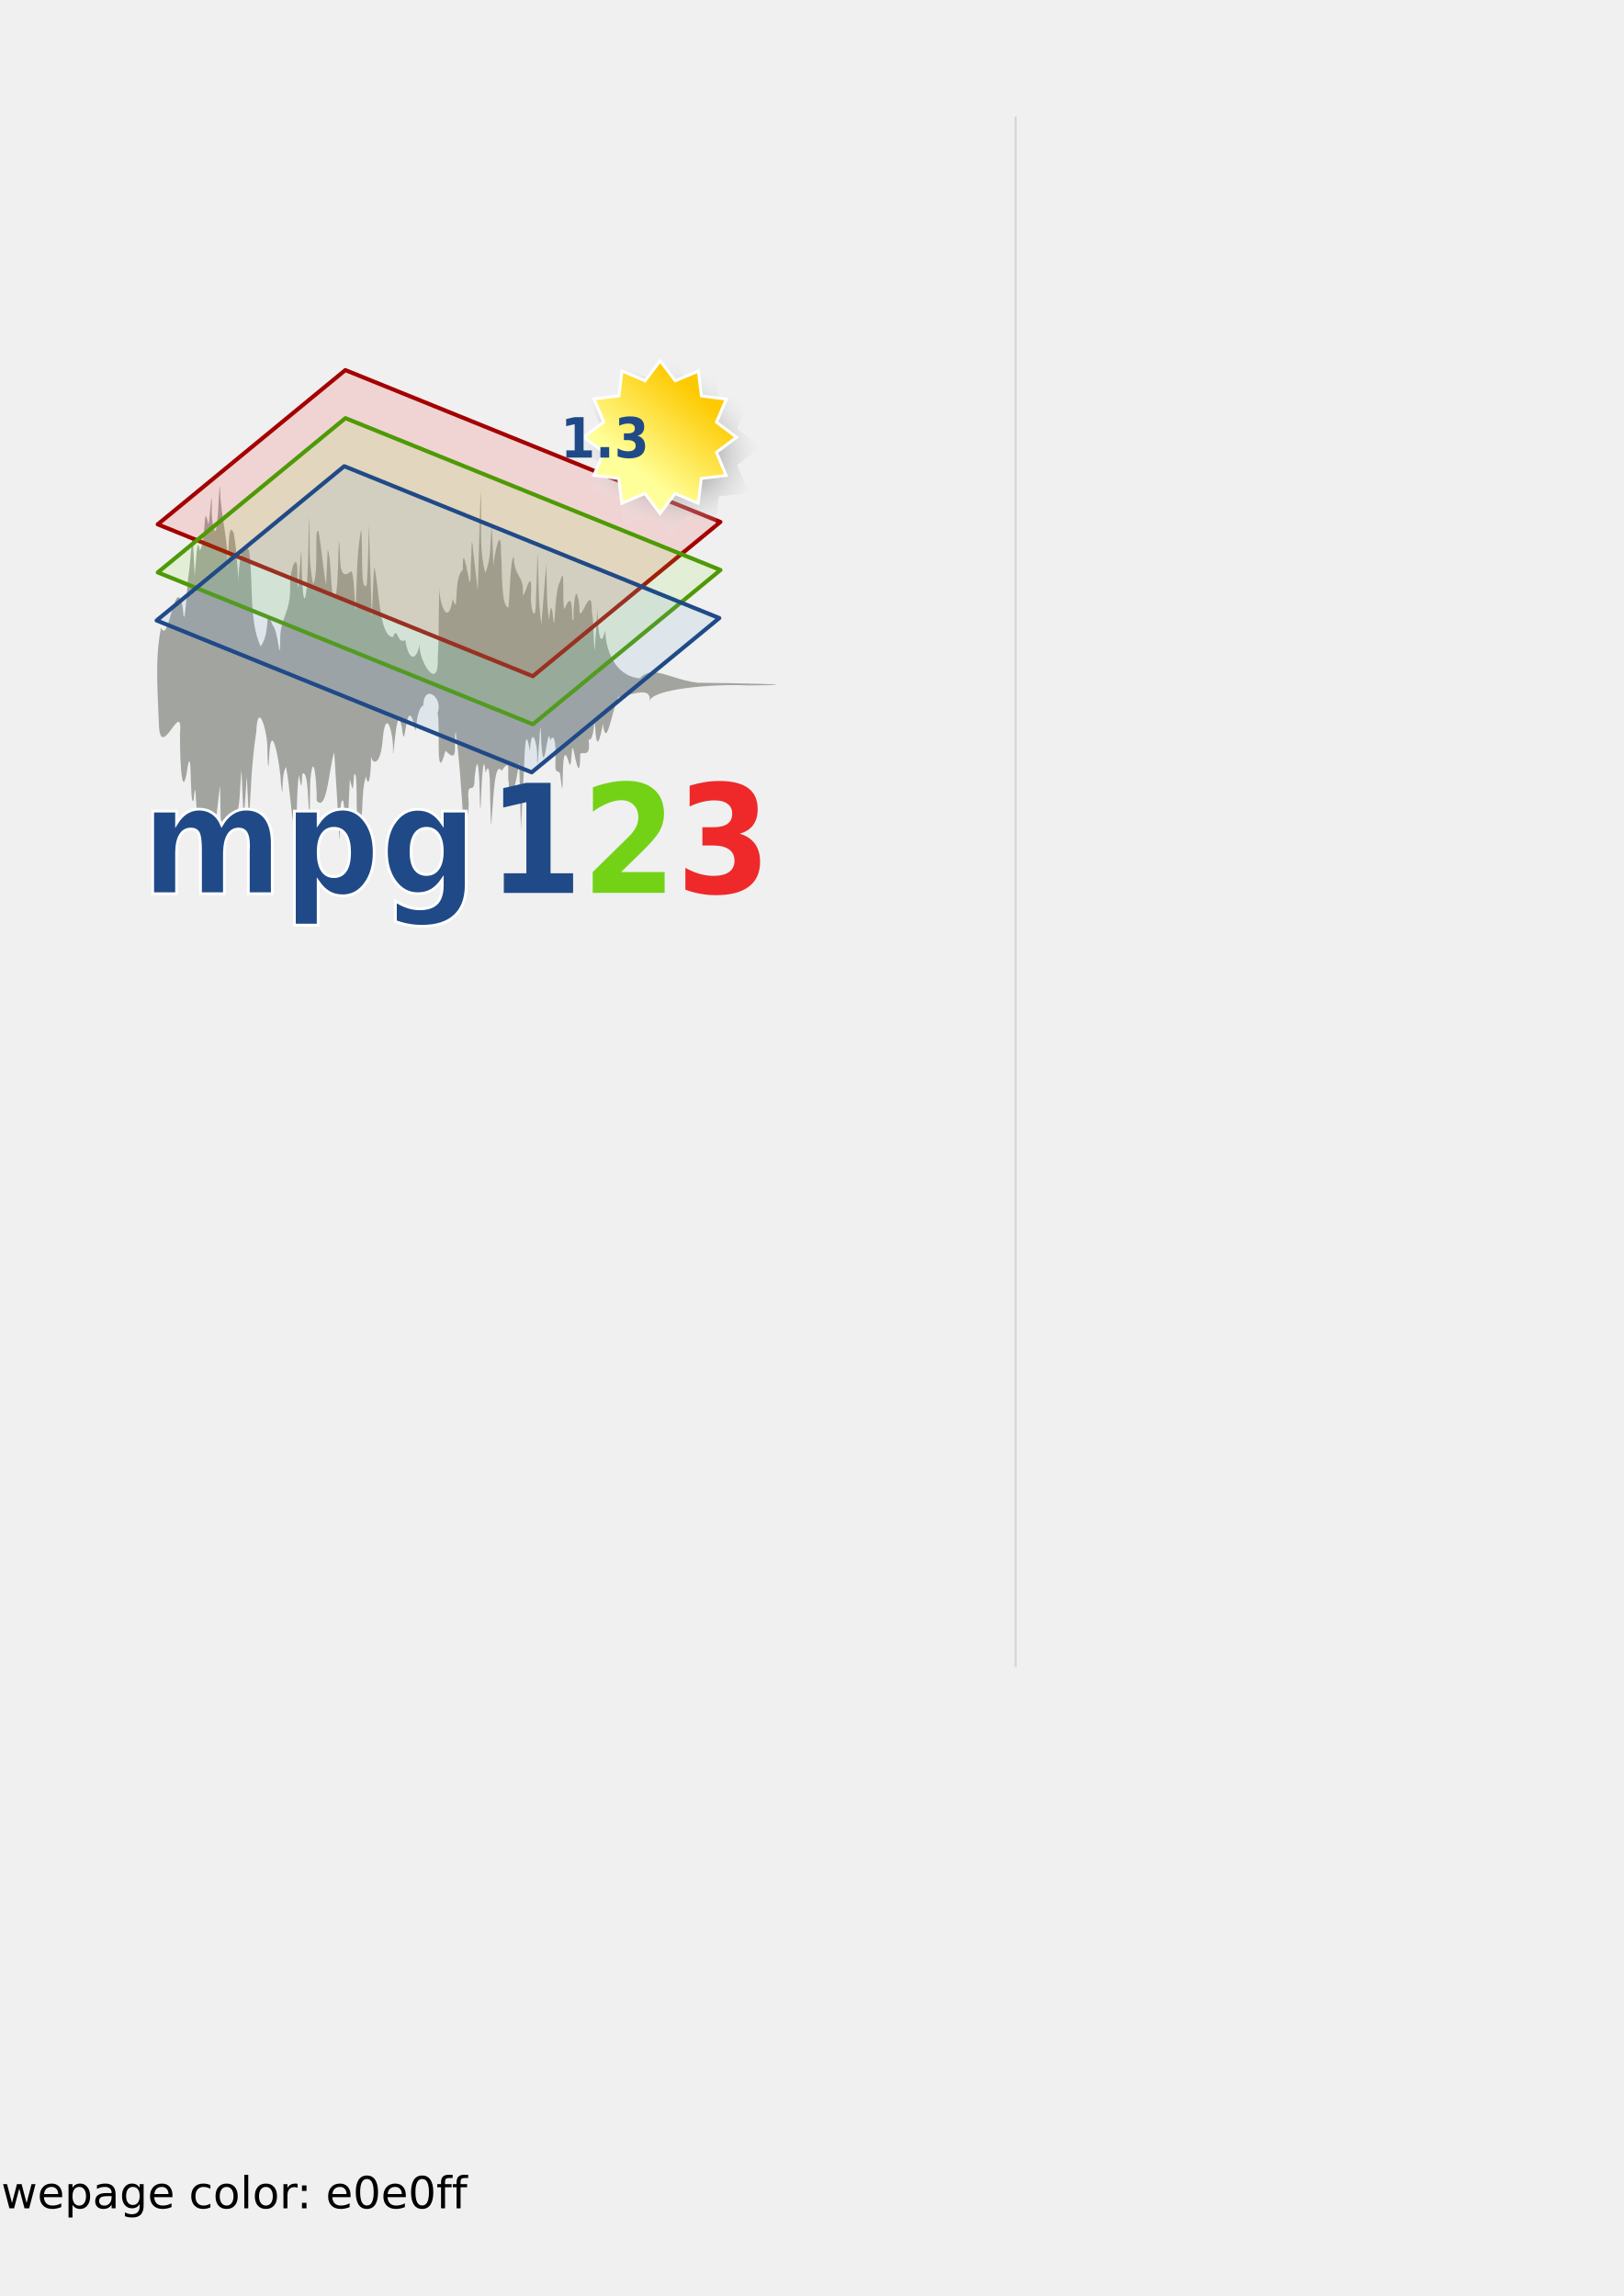
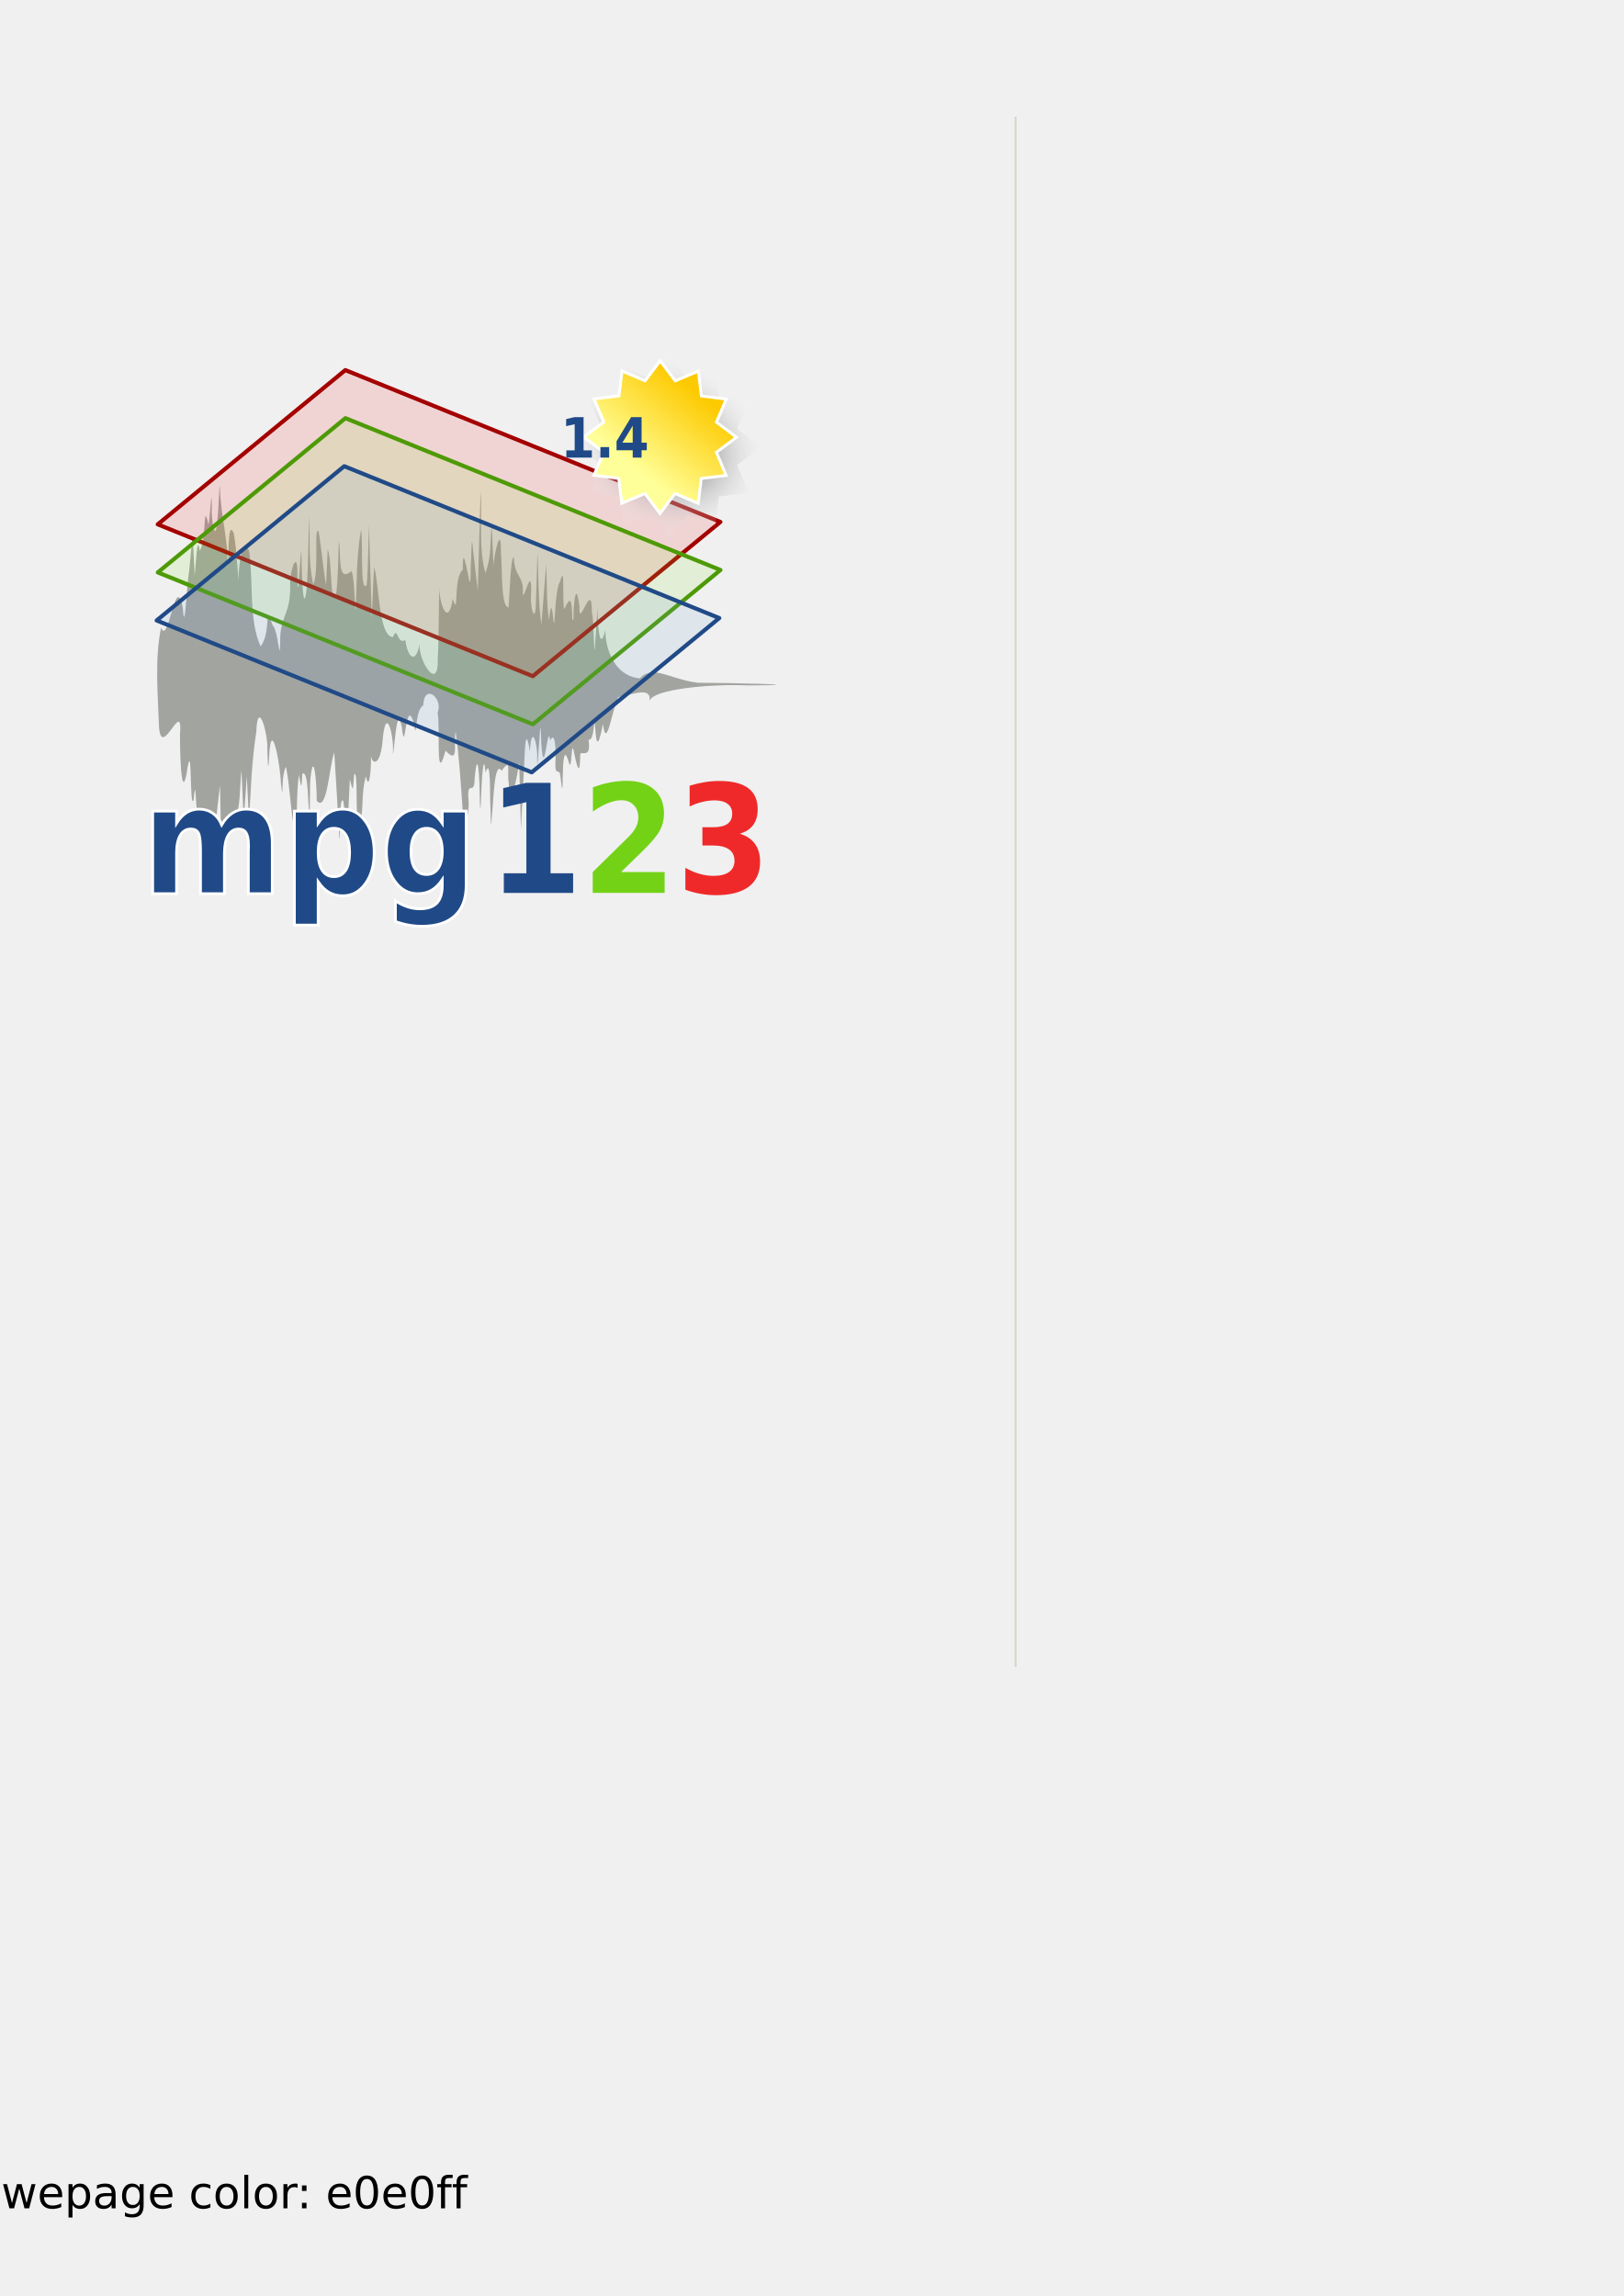
<svg xmlns="http://www.w3.org/2000/svg" xmlns:xlink="http://www.w3.org/1999/xlink" width="210mm" height="297mm" id="svg2">
  <defs id="defs4">
    <linearGradient id="linearGradient17923">
      <stop style="stop-color:#ef2929;stop-opacity:1;" offset="0" id="stop17925" />
      <stop style="stop-color:#ef2929;stop-opacity:0;" offset="1" id="stop17927" />
    </linearGradient>
    <linearGradient id="linearGradient17915">
      <stop style="stop-color:#73d216;stop-opacity:1;" offset="0" id="stop17917" />
      <stop style="stop-color:#73d216;stop-opacity:0;" offset="1" id="stop17919" />
    </linearGradient>
    <linearGradient id="linearGradient16986">
      <stop style="stop-color:#204a87;stop-opacity:1;" offset="0" id="stop16988" />
      <stop style="stop-color:#204a87;stop-opacity:0;" offset="1" id="stop16990" />
    </linearGradient>
    <linearGradient id="linearGradient16057">
      <stop style="stop-color:white;stop-opacity:1;" offset="0" id="stop16059" />
      <stop style="stop-color:white;stop-opacity:0;" offset="1" id="stop16061" />
    </linearGradient>
    <linearGradient id="linearGradient16047">
      <stop style="stop-color:#204a87;stop-opacity:1;" offset="0" id="stop16049" />
      <stop style="stop-color:#204a87;stop-opacity:0;" offset="1" id="stop16051" />
    </linearGradient>
    <linearGradient id="linearGradient7591">
      <stop style="stop-color:white;stop-opacity:1;" offset="0" id="stop7593" />
      <stop style="stop-color:white;stop-opacity:0;" offset="1" id="stop7595" />
    </linearGradient>
    <linearGradient y2="-82.527" x2="202.94" y1="-73.02" x1="202.94" gradientUnits="userSpaceOnUse" id="linearGradient8687" xlink:href="#linearGradient5749" />
    <linearGradient gradientUnits="userSpaceOnUse" y2="83.226" x2="52.856" y1="73.326" x1="52.752" id="linearGradient8660" xlink:href="#linearGradient8654" />
    <linearGradient gradientUnits="userSpaceOnUse" y2="82.888" x2="63.935" y1="73.258" x1="63.935" id="linearGradient8650" xlink:href="#linearGradient8644" />
    <linearGradient gradientUnits="userSpaceOnUse" y2="-82.527" x2="202.94" y1="-73.02" x1="202.94" id="linearGradient5755" xlink:href="#linearGradient5749" />
    <radialGradient r="528.077" fy="-136.395" fx="1043.8" cy="-136.395" cx="1043.8" gradientTransform="matrix(0.261637,4.684521e-3,-3.242234e-3,0.181082,-41.11917,266.0825)" gradientUnits="userSpaceOnUse" id="radialGradient5340" xlink:href="#brown_bg" />
    <linearGradient id="linearGradient10438">
      <stop id="stop10440" offset="0" style="stop-color:#c6b790;stop-opacity:1;" />
      <stop id="stop10442" offset="1" style="stop-color:#fbf5d3;stop-opacity:1;" />
    </linearGradient>
    <linearGradient id="brown_bg">
      <stop style="stop-color:#fbf5d3;stop-opacity:1;" offset="0" id="stop10408" />
      <stop id="stop12647" offset="0.363" style="stop-color:#fbf5d3;stop-opacity:1;" />
      <stop id="stop12645" offset="0.635" style="stop-color:#e0d6b1;stop-opacity:1;" />
      <stop style="stop-color:#c6b790;stop-opacity:1" offset="1" id="stop10406" />
    </linearGradient>
    <linearGradient xlink:href="#linearGradient10404" id="linearGradient11178" x1="0" y1="373.262" x2="1054.915" y2="373.262" gradientUnits="userSpaceOnUse" gradientTransform="matrix(0.141079,0,0,0.141079,82.61914,244.3932)" />
    <marker orient="auto" markerHeight="3" markerWidth="4" markerUnits="strokeWidth" refY="5" refX="10" viewBox="0 0 10 10" id="ArrowStart">
      <path id="path16225" d="M 10,0 L 0,5 L 10,10 L 10,0 z " />
    </marker>
    <marker orient="auto" markerHeight="3" markerWidth="4" markerUnits="strokeWidth" refY="5" refX="0" viewBox="0 0 10 10" id="ArrowEnd">
      <path id="path16222" d="M 0,0 L 10,5 L 0,10 L 0,0 z " />
    </marker>
    <marker orient="auto" markerHeight="3" markerWidth="4" markerUnits="strokeWidth" refY="5" refX="10" viewBox="0 0 10 10" id="marker16332">
      <path id="path16290" d="M 10,0 L 0,5 L 10,10 L 10,0 z " />
    </marker>
    <marker orient="auto" markerHeight="3" markerWidth="4" markerUnits="strokeWidth" refY="5" refX="0" viewBox="0 0 10 10" id="marker16329">
      <path id="path16287" d="M 0,0 L 10,5 L 0,10 L 0,0 z " />
    </marker>
    <marker orient="auto" markerHeight="3" markerWidth="4" markerUnits="strokeWidth" refY="5" refX="10" viewBox="0 0 10 10" id="marker16396">
      <path id="path16360" d="M 10,0 L 0,5 L 10,10 L 10,0 z " />
    </marker>
    <marker orient="auto" markerHeight="3" markerWidth="4" markerUnits="strokeWidth" refY="5" refX="0" viewBox="0 0 10 10" id="marker16393">
      <path id="path16357" d="M 0,0 L 10,5 L 0,10 L 0,0 z " />
    </marker>
    <linearGradient y2="35.893" x2="219.861" y1="22.928" x1="235.369" gradientUnits="userSpaceOnUse" id="linearGradient4011" xlink:href="#linearGradient2234" />
    <radialGradient r="15.392" fy="31.01" fx="226.621" cy="31.01" cx="226.621" gradientTransform="matrix(0.888444,0.774994,-0.657354,0.753582,45.66543,-167.989)" gradientUnits="userSpaceOnUse" id="radialGradient4009" xlink:href="#linearGradient7518" />
    <linearGradient gradientTransform="matrix(1.342802,0,0,1.342802,195.7942,179.6418)" y2="-207.718" x2="299.182" y1="-193.717" x1="299.182" gradientUnits="userSpaceOnUse" id="linearGradient3999" xlink:href="#linearGradient5754" />
    <linearGradient y2="35.893" x2="219.861" y1="22.928" x1="235.369" gradientUnits="userSpaceOnUse" id="linearGradient9334" xlink:href="#linearGradient2234" />
    <linearGradient y2="35.893" x2="219.861" y1="22.928" x1="235.369" gradientUnits="userSpaceOnUse" id="linearGradient9330" xlink:href="#linearGradient2234" />
    <radialGradient r="15.392" fy="31.01" fx="226.621" cy="31.01" cx="226.621" gradientTransform="matrix(0.888444,0.774994,-0.657354,0.753582,45.66543,-167.989)" gradientUnits="userSpaceOnUse" id="radialGradient9328" xlink:href="#linearGradient7518" />
    <linearGradient y2="35.893" x2="219.861" y1="22.928" x1="235.369" gradientUnits="userSpaceOnUse" id="linearGradient9321" xlink:href="#linearGradient2234" />
    <radialGradient r="15.392" fy="31.01" fx="226.621" cy="31.01" cx="226.621" gradientTransform="matrix(0.888444,0.774994,-0.657354,0.753582,45.66543,-167.989)" gradientUnits="userSpaceOnUse" id="radialGradient9319" xlink:href="#linearGradient7518" />
    <linearGradient y2="35.893" x2="219.861" y1="22.928" x1="235.369" gradientUnits="userSpaceOnUse" id="linearGradient9305" xlink:href="#linearGradient2234" />
    <radialGradient r="15.392" fy="31.01" fx="226.621" cy="31.01" cx="226.621" gradientTransform="matrix(0.888444,0.774994,-0.657354,0.753582,45.66543,-167.989)" gradientUnits="userSpaceOnUse" id="radialGradient9303" xlink:href="#linearGradient7518" />
    <radialGradient gradientTransform="matrix(0.888444,0.774994,-0.657354,0.753582,45.66543,-167.989)" gradientUnits="userSpaceOnUse" r="15.392" fy="31.01" fx="226.621" cy="31.01" cx="226.621" id="radialGradient8413" xlink:href="#linearGradient7518" />
    <linearGradient y2="35.893" x2="219.861" y1="22.928" x1="235.369" gradientUnits="userSpaceOnUse" id="linearGradient6643" xlink:href="#linearGradient2234" />
    <linearGradient id="linearGradient2234">
      <stop id="stop2236" offset="0" style="stop-color:#fdca01;stop-opacity:1;" />
      <stop id="stop2238" offset="1" style="stop-color:#ff9;stop-opacity:1;" />
    </linearGradient>
    <linearGradient id="linearGradient5754">
      <stop id="stop5756" offset="0" style="stop-color:#ff0084;stop-opacity:1;" />
      <stop id="stop5758" offset="1" style="stop-color:#ff0084;stop-opacity:0;" />
    </linearGradient>
    <linearGradient id="linearGradient7518">
      <stop id="stop7520" offset="0" style="stop-color:#363636;stop-opacity:1;" />
      <stop id="stop7522" offset="1" style="stop-color:#ffffff;stop-opacity:0" />
    </linearGradient>
    <linearGradient id="linearGradient5749">
      <stop id="stop5751" offset="0" style="stop-color:black;stop-opacity:1;" />
      <stop id="stop5753" offset="1" style="stop-color:black;stop-opacity:0;" />
    </linearGradient>
    <linearGradient id="linearGradient8618">
      <stop id="stop8620" offset="0" style="stop-color:white;stop-opacity:1;" />
      <stop id="stop8622" offset="1" style="stop-color:white;stop-opacity:0;" />
    </linearGradient>
    <linearGradient id="linearGradient8644">
      <stop id="stop8646" offset="0" style="stop-color:#f98600;stop-opacity:1;" />
      <stop id="stop8648" offset="1" style="stop-color:#f98600;stop-opacity:0;" />
    </linearGradient>
    <linearGradient id="linearGradient8654">
      <stop id="stop8656" offset="0" style="stop-color:#d30000;stop-opacity:1;" />
      <stop id="stop8658" offset="1" style="stop-color:#d30000;stop-opacity:0;" />
    </linearGradient>
    <linearGradient xlink:href="#linearGradient5749" id="linearGradient13141" gradientUnits="userSpaceOnUse" x1="202.94" y1="-73.02" x2="202.94" y2="-82.527" />
    <linearGradient xlink:href="#linearGradient5749" id="linearGradient13155" gradientUnits="userSpaceOnUse" x1="202.94" y1="-73.02" x2="202.94" y2="-82.527" gradientTransform="translate(983.2323,-535.3957)" />
    <linearGradient xlink:href="#linearGradient16047" id="linearGradient16053" x1="355.859" y1="-318.609" x2="355.859" y2="-337.455" gradientUnits="userSpaceOnUse" />
    <linearGradient xlink:href="#linearGradient16057" id="linearGradient16063" x1="325.139" y1="-319.822" x2="325.137" y2="-337.448" gradientUnits="userSpaceOnUse" />
    <radialGradient xlink:href="#linearGradient7518" id="radialGradient17959" gradientUnits="userSpaceOnUse" gradientTransform="matrix(0.888444,0.774994,-0.657354,0.753582,45.66543,-167.989)" cx="226.621" cy="31.01" fx="226.621" fy="31.01" r="15.392" />
    <linearGradient xlink:href="#linearGradient2234" id="linearGradient17961" gradientUnits="userSpaceOnUse" x1="235.369" y1="22.928" x2="219.861" y2="35.893" />
    <linearGradient xlink:href="#linearGradient16047" id="linearGradient17963" gradientUnits="userSpaceOnUse" x1="355.859" y1="-318.609" x2="355.859" y2="-337.455" />
    <linearGradient xlink:href="#linearGradient16057" id="linearGradient17965" gradientUnits="userSpaceOnUse" x1="325.139" y1="-319.822" x2="325.137" y2="-337.448" />
    <linearGradient xlink:href="#linearGradient17923" id="linearGradient18009" gradientUnits="userSpaceOnUse" x1="548.136" y1="-321.862" x2="548.136" y2="-337.024" gradientTransform="translate(-197.5699,-116.9291)" />
    <linearGradient xlink:href="#linearGradient16986" id="linearGradient18013" gradientUnits="userSpaceOnUse" x1="460.639" y1="-321.552" x2="460.639" y2="-337.71" gradientTransform="translate(-197.5699,-116.9291)" />
    <linearGradient xlink:href="#linearGradient17915" id="linearGradient18017" gradientUnits="userSpaceOnUse" x1="505.694" y1="-320.247" x2="505.694" y2="-337.239" gradientTransform="translate(-197.5699,-116.9291)" />
    <linearGradient xlink:href="#linearGradient16047" id="linearGradient18021" gradientUnits="userSpaceOnUse" x1="355.859" y1="-318.609" x2="355.859" y2="-337.455" gradientTransform="translate(-197.5699,-116.9291)" />
    <linearGradient xlink:href="#linearGradient16057" id="linearGradient18023" gradientUnits="userSpaceOnUse" x1="325.139" y1="-319.822" x2="325.137" y2="-337.448" gradientTransform="translate(-197.5699,-116.9291)" />
  </defs>
  <g id="layer1" style="opacity:1">
    <path style="fill:black;stroke:none" d="M 1478.102,587.643 L 1478.102,587.643 L 1478.102,587.643 L 1478.102,587.643" id="path16229" />
    <path style="fill:black;stroke:none" d="M 1478.103,821.499 L 1478.103,821.499 L 1478.103,821.499 L 1478.103,821.499" id="path16294" />
    <path style="fill:black;stroke:none" d="M 1478.103,1044.006 L 1478.103,1044.006 L 1478.103,1044.006 L 1478.103,1044.006" id="path16364" />
    <g id="g19231">
      <path style="color:black;fill:#888a85;fill-opacity:0.739;fill-rule:nonzero;stroke:none;stroke-width:1;stroke-linecap:butt;stroke-linejoin:miter;marker:none;marker-start:none;marker-mid:none;marker-end:none;stroke-miterlimit:4;stroke-dasharray:none;stroke-dashoffset:0;stroke-opacity:1;visibility:visible;display:inline;overflow:visible" d="M 107.952,404.028 C 107.824,397.385 107.695,390.742 107.566,384.098 C 106.302,392.688 106.038,401.34 103.534,409.864 C 101.678,402.372 102.946,394.215 100.112,405.793 C 97.23,415.746 100.891,397.157 96.397,397.343 C 95.488,392.132 95.768,378.864 94.633,391.192 C 92.454,396.317 94.234,357.06 91.142,378.693 C 88.351,392.05 87.907,364.137 87.973,359.236 C 89.601,339.911 78.793,372.41 77.714,355.124 C 77.187,339.017 75.541,322.766 78.733,306.742 C 82.322,316.62 85.84,278.134 89.392,297.459 C 90.286,311.589 91.371,285.582 92.237,280.684 C 92.819,278.141 93.929,258.836 94.329,264.488 C 94.613,270.128 94.898,275.768 95.183,281.407 C 95.615,278 96.329,259.703 97.624,269.247 C 101.072,264.226 99.112,243.48 101.89,256.55 C 102.732,253.155 103.486,235.416 103.55,247.57 C 103.074,254.257 105.465,267.563 106.316,253.222 C 106.824,250.179 107.258,233.431 107.549,238.816 C 107.76,252.047 111.911,264.647 111.151,278.029 C 112.01,273.368 111.081,253.32 114.266,260.682 C 115.693,268.923 116.019,277.199 116.712,285.461 C 116.023,280.072 118.432,260.387 121.767,269.467 C 124,284.549 121.501,302.972 127.354,316.006 C 132.846,309.332 128.867,293.29 133.277,305.729 C 136.049,308.026 136.731,326.009 136.975,313.894 C 136.667,300.76 142.298,300.854 141.808,285.615 C 141.857,277.499 145.827,267.859 145.338,281.838 C 145.571,292.208 146.009,285.671 146.449,279.041 C 146.83,274.702 147.362,263.623 147.416,273.919 C 147.424,280.083 148.285,303.323 150.008,286.706 C 150.718,275.26 150.752,263.807 151.078,252.357 C 151.704,263.5 150.587,274.733 153.144,285.799 C 156.103,278.771 153.282,257.827 155.698,259.627 C 157.073,267.218 158.352,281.272 159.399,285.921 C 159.662,280.138 159.925,274.354 160.188,268.571 C 162.424,274.578 161.255,296.243 164.238,291.109 C 165.368,282.257 165.259,273.382 165.634,264.517 C 166.93,270.69 164.569,285.475 171.821,279.196 C 173.525,283.094 173.314,299.356 173.882,297.866 C 174.443,284.848 174.212,271.769 176.509,258.815 C 177.529,266.021 175.919,290.56 179.262,285.984 C 180.044,276.131 179.995,266.268 180.318,256.41 C 180.796,271.724 181.275,287.037 181.753,302.351 C 182.137,293.919 182.314,285.485 182.911,277.056 C 185.448,286.745 185.114,311.137 192.087,311.471 C 194.457,305.332 194.017,315.567 198.149,312.889 C 199.127,320.834 202.915,325.592 205.202,314.845 C 204.088,322.293 214.459,339.176 213.99,322.021 C 214.654,310.175 214.296,298.322 214.84,286.475 C 214.394,294.511 219.027,307.574 221.311,292.754 C 224.522,302.882 221.336,282.481 226.232,278.571 C 226.155,267.732 227.416,274.393 228.828,281.024 C 230.411,290.681 229.88,277.921 230.244,274.651 C 230.492,270.418 230.446,258.598 231.27,269.181 C 232.027,275.734 232.784,282.286 233.542,288.839 C 234.002,272.625 234.462,256.41 234.922,240.196 C 235.774,253.408 233.84,267.656 237.232,280.056 C 240.319,272.527 239.471,264.741 240.369,257.086 C 240.662,263.617 240.954,270.147 241.247,276.678 C 241.524,270.444 245.11,255.582 244.861,270.048 C 245.676,277.676 244.637,296.33 248.543,297.014 C 249.183,291.182 249.514,272.037 251.201,272.374 C 251.342,281.918 255.779,281.247 255.612,288.809 C 255.182,298.094 260.126,273.513 259.618,289.909 C 258.899,297.412 261.917,306.474 261.983,293.632 C 262.345,285.73 262.478,277.825 262.727,269.922 C 263.382,281.743 262.976,293.602 264.639,305.391 C 265.427,295.595 266.195,285.799 266.968,276.003 C 267.46,285.05 267.035,294.135 268.339,303.153 C 269.447,293.194 269.911,297.276 270.66,304.558 C 271.438,305.934 271.119,288.504 273.873,284.036 C 276.443,274.354 274.55,295.442 275.92,297.798 C 281.156,285.113 278.78,307.197 280.367,302.573 C 280.182,295.948 281.566,282.381 283.248,296.608 C 282.779,308.896 289.51,281.796 289.317,299.595 C 290.439,301.959 290.241,325.575 290.906,314.787 C 291.314,308.84 291.722,302.893 292.13,296.946 C 292.015,301.716 292.726,320.899 295.92,308.051 C 295.834,316.701 300.002,330.427 312.72,331.657 C 319.266,324.699 327.167,332.061 341.121,333.805 C 355.275,333.79 402.753,334.874 365.544,335.109 C 347.712,334.243 318.215,336.961 317.552,342.887 C 318.515,335.408 309.802,339.451 302.104,340.86 C 298.869,348.605 296.365,367.022 294.728,353.901 C 292.948,363.113 291.586,366.724 290.959,355.879 C 290.206,347.766 290.786,362.935 287.663,361.55 C 289.131,371.276 284.343,366.987 283.634,368.632 C 283.535,378.253 282.612,377.577 280.753,368.611 C 278.938,358.344 279.832,380.216 277.842,372.005 C 273.485,358.007 276.23,400.725 273.888,379.185 C 273.377,374.825 271.001,380.737 271.561,371.249 C 271.846,360.755 270.363,358.755 268.979,362.055 C 267.631,351.963 266.071,383.521 264.595,363.493 C 264.403,356.468 264.173,351.563 263.68,361.498 C 263.314,364.24 262.793,377.85 262.55,371.967 C 263.118,364.17 259.834,352.87 259.029,367.208 C 256.612,352.535 256.54,369.357 256.117,376.017 C 255.584,385.916 255.131,395.817 254.643,405.717 C 254.36,394.683 254.077,383.648 253.794,372.613 C 252.946,378.905 249.374,398.387 248.648,382.408 C 247.702,377.613 250.24,369.881 245.224,376.808 C 241.602,371.489 241.247,391.396 240.525,397.765 C 239.996,408.233 239.895,400.637 239.757,394.562 C 239.345,389.882 240.084,368.903 237.341,377.841 C 236.372,365.612 235.367,383.177 235.216,388.647 C 234.913,397.119 234.673,397.756 234.507,388.914 C 234.436,381.28 233.606,363.825 231.982,380.72 C 231.998,389.658 228.133,380.575 229.008,390.854 C 229.618,397.115 226.899,408.895 226.172,396.409 C 225.329,383.517 224.473,370.622 222.751,357.75 C 221.301,361.786 224.94,374.724 217.78,366.994 C 212.665,385.729 215.392,354.435 213.889,348.482 C 216.872,341.389 207.341,333.615 206.872,344.907 C 202.632,346.866 203.741,364.065 202.448,353.984 C 198.124,338.831 198.176,371.294 196.469,355.811 C 193.829,341.807 192.699,369.468 192.021,368.344 C 192.866,361.8 189.055,343.946 187.179,360.29 C 186.099,375.862 181.673,373.336 181.358,369.482 C 181.435,376.47 180.528,387.183 178.857,379.58 C 176.247,388.127 178.103,398.426 175.307,405.874 C 173.496,398.648 175.247,375.831 173.09,378.693 C 172.472,388.381 172.456,386.211 171.001,380.955 C 170.451,389.059 170.39,412.146 167.85,391.865 C 165.512,387.023 166.48,414.66 165.87,409.556 C 165.067,395.665 164.327,381.773 163.394,367.884 C 160.89,374.381 159.925,397.74 154.798,391.436 C 154.992,385.49 153.507,364.754 151.758,380.487 C 151.383,384.258 151.643,399.061 151.216,397.18 C 150.309,392.184 150.87,376.4 147.766,378.306 C 147.369,385.856 147.44,386.011 146.081,378.779 C 144.822,389.09 145.243,399.441 144.811,409.771 C 141.98,398.193 142.026,386.482 139.829,374.912 C 136.969,379.298 138.88,395.592 137.277,382.6 C 137.161,375.157 132.651,349.506 131.581,369.542 C 131.054,380.044 130.882,372.048 130.67,366.188 C 131.039,358.578 125.982,341.025 125.285,357.75 C 122.979,372.585 122.486,387.469 121.753,402.339 C 121.387,394.683 121.022,387.026 120.657,379.369 C 120.145,386.575 119.633,393.782 119.122,400.988 C 118.765,392.881 118.408,384.774 118.051,376.667 C 117.122,383.211 117.581,399.182 114.572,397.61 C 110.797,401.258 109.52,414.418 108.542,422.365 C 108.044,423.991 108.259,412.436 108.045,408.806 C 108.014,407.213 107.983,405.621 107.952,404.028 z " id="path9460" />
      <path style="color:black;fill:#ef2929;fill-opacity:0.139;fill-rule:nonzero;stroke:#a40000;stroke-width:2;stroke-linecap:butt;stroke-linejoin:round;marker:none;marker-start:none;marker-mid:none;marker-end:none;stroke-miterlimit:4;stroke-dasharray:none;stroke-dashoffset:0;stroke-opacity:1;visibility:visible;display:inline;overflow:visible" d="M 77.105,256.353 L 168.804,180.939 L 352.138,255.182 L 260.438,330.595 L 77.105,256.353 z " id="path4840" />
      <path id="path4842" d="M 77.135,279.851 L 168.834,204.437 L 352.168,278.68 L 260.469,354.093 L 77.135,279.851 z " style="color:black;fill:#8ae234;fill-opacity:0.139;fill-rule:nonzero;stroke:#4e9a06;stroke-width:2;stroke-linecap:butt;stroke-linejoin:round;marker:none;marker-start:none;marker-mid:none;marker-end:none;stroke-miterlimit:4;stroke-dasharray:none;stroke-dashoffset:0;stroke-opacity:1;visibility:visible;display:inline;overflow:visible" />
      <path style="color:black;fill:#729fcf;fill-opacity:0.139;fill-rule:nonzero;stroke:#204a87;stroke-width:2;stroke-linecap:butt;stroke-linejoin:round;marker:none;marker-start:none;marker-mid:none;marker-end:none;stroke-miterlimit:4;stroke-dasharray:none;stroke-dashoffset:0;stroke-opacity:1;visibility:visible;display:inline;overflow:visible" d="M 76.566,303.349 L 168.266,227.935 L 351.599,302.177 L 259.9,377.591 L 76.566,303.349 z " id="path4844" />
      <g transform="matrix(1.333844,0,0,1.333844,-56.588,-65.634)" id="g7599">
        <text xml:space="preserve" style="font-size:55.35px;font-style:normal;font-variant:normal;font-weight:bold;font-stretch:normal;text-align:start;line-height:125%;writing-mode:lr-tb;text-anchor:start;fill:#204a87;fill-opacity:1;stroke:white;stroke-width:1px;stroke-linecap:butt;stroke-linejoin:miter;stroke-opacity:1;font-family:DejaVu Sans Condensed" x="94.238" y="376.77" id="text3907">
          <tspan id="tspan3909" x="94.238" y="376.77" style="stroke:white;stroke-opacity:1">mpg</tspan>
        </text>
        <text id="text4808" y="376.482" x="255.688" style="font-size:55.35px;font-style:normal;font-variant:normal;font-weight:bold;font-stretch:normal;text-align:start;line-height:125%;writing-mode:lr-tb;text-anchor:start;fill:#73d216;fill-opacity:1;stroke:none;stroke-width:1px;stroke-linecap:butt;stroke-linejoin:miter;stroke-opacity:1;font-family:DejaVu Sans Condensed" xml:space="preserve">
          <tspan y="376.482" x="255.688" id="tspan4810">2</tspan>
        </text>
        <text xml:space="preserve" style="font-size:55.35px;font-style:normal;font-variant:normal;font-weight:bold;font-stretch:normal;text-align:start;line-height:125%;writing-mode:lr-tb;text-anchor:start;fill:#204a87;fill-opacity:1;stroke:none;stroke-width:1px;stroke-linecap:butt;stroke-linejoin:miter;stroke-opacity:1;font-family:DejaVu Sans Condensed" x="221.219" y="376.492" id="text4812">
          <tspan id="tspan4814" x="221.219" y="376.492">1</tspan>
        </text>
        <text id="text4816" y="376.536" x="290.274" style="font-size:55.35px;font-style:normal;font-variant:normal;font-weight:bold;font-stretch:normal;text-align:start;line-height:125%;writing-mode:lr-tb;text-anchor:start;fill:#ef2929;fill-opacity:1;stroke:none;stroke-width:1px;stroke-linecap:butt;stroke-linejoin:miter;stroke-opacity:1;font-family:DejaVu Sans Condensed" xml:space="preserve">
          <tspan y="376.536" x="290.274" id="tspan4818">3</tspan>
        </text>
      </g>
      <g transform="matrix(0.679084,0,0,0.679084,-136.5631,105.7192)" id="g13191">
        <path style="color:black;fill:url(#radialGradient17959);fill-opacity:1;fill-rule:nonzero;stroke:none;stroke-width:0.6;stroke-linecap:butt;stroke-linejoin:miter;marker:none;marker-start:none;marker-mid:none;marker-end:none;stroke-miterlimit:4;stroke-dasharray:none;stroke-dashoffset:0;stroke-opacity:1;visibility:visible;display:inline;overflow:visible" id="path1357" d="M 238.465,41.279 L 233.332,40.931 L 231.744,45.825 L 227.472,42.958 L 223.65,46.402 L 221.384,41.782 L 216.352,42.854 L 216.7,37.721 L 211.806,36.132 L 214.674,31.861 L 211.23,28.038 L 215.849,25.773 L 214.777,20.741 L 219.911,21.088 L 221.499,16.194 L 225.771,19.062 L 229.593,15.618 L 231.858,20.237 L 236.891,19.166 L 236.543,24.299 L 241.437,25.887 L 238.569,30.159 L 242.013,33.981 L 237.394,36.247 L 238.465,41.279 z " transform="matrix(4.1399,-0.793595,0.793595,4.1399,-279.863,217.5255)" />
        <path transform="matrix(3.443866,-0.660171,0.660171,3.443866,-124.6734,201.8766)" d="M 238.465,41.279 L 233.332,40.931 L 231.744,45.825 L 227.472,42.958 L 223.65,46.402 L 221.384,41.782 L 216.352,42.854 L 216.7,37.721 L 211.806,36.132 L 214.674,31.861 L 211.23,28.038 L 215.849,25.773 L 214.777,20.741 L 219.911,21.088 L 221.499,16.194 L 225.771,19.062 L 229.593,15.618 L 231.858,20.237 L 236.891,19.166 L 236.543,24.299 L 241.437,25.887 L 238.569,30.159 L 242.013,33.981 L 237.394,36.247 L 238.465,41.279 z " id="path6641" style="color:black;fill:url(#linearGradient17961);fill-opacity:1;fill-rule:nonzero;stroke:white;stroke-width:0.6;stroke-linecap:butt;stroke-linejoin:miter;marker:none;marker-start:none;marker-mid:none;marker-end:none;stroke-miterlimit:4;stroke-dasharray:none;stroke-dashoffset:0;stroke-opacity:1;visibility:visible;display:inline;overflow:visible" />
        <text xml:space="preserve" style="font-size:28.277px;font-style:normal;font-variant:normal;font-weight:bold;font-stretch:normal;text-align:center;line-height:125%;writing-mode:lr-tb;text-anchor:middle;fill:#204a87;fill-opacity:1;stroke:none;stroke-width:1.085;stroke-linecap:butt;stroke-linejoin:miter;stroke-miterlimit:4;stroke-dasharray:none;stroke-opacity:1;font-family:DejaVu Sans Condensed" x="676.266" y="173.772" id="text8415">
-           <tspan style="font-size:40px;font-style:normal;font-variant:normal;font-weight:bold;font-stretch:normal;text-align:center;line-height:125%;writing-mode:lr-tb;text-anchor:middle;fill:#204a87;stroke:none;stroke-width:1.085;font-family:DejaVu Sans Condensed" id="tspan2968" x="676.266" y="173.772">1.3</tspan>
+           <tspan style="font-size:40px;font-style:normal;font-variant:normal;font-weight:bold;font-stretch:normal;text-align:center;line-height:125%;writing-mode:lr-tb;text-anchor:middle;fill:#204a87;stroke:none;stroke-width:1.085;font-family:DejaVu Sans Condensed" x="676.266" y="173.772" id="tspan2279">1.4</tspan>
        </text>
      </g>
    </g>
    <path style="fill:#d3d7cf;fill-rule:evenodd;stroke:#d3d7cf;stroke-width:1px;stroke-linecap:butt;stroke-linejoin:miter;stroke-opacity:1" d="M 496.428,57.008 L 496.428,815.032" id="path17977" />
    <text xml:space="preserve" style="font-size:21.586px;font-style:normal;font-weight:normal;fill:black;fill-opacity:1;stroke:none;stroke-width:1px;stroke-linecap:butt;stroke-linejoin:miter;stroke-opacity:1;font-family:Bitstream Vera Sans" x="0.597" y="1079.645" id="text19209">
      <tspan id="tspan19211" x="0.597" y="1079.645">wepage color: e0e0ff</tspan>
    </text>
  </g>
</svg>
